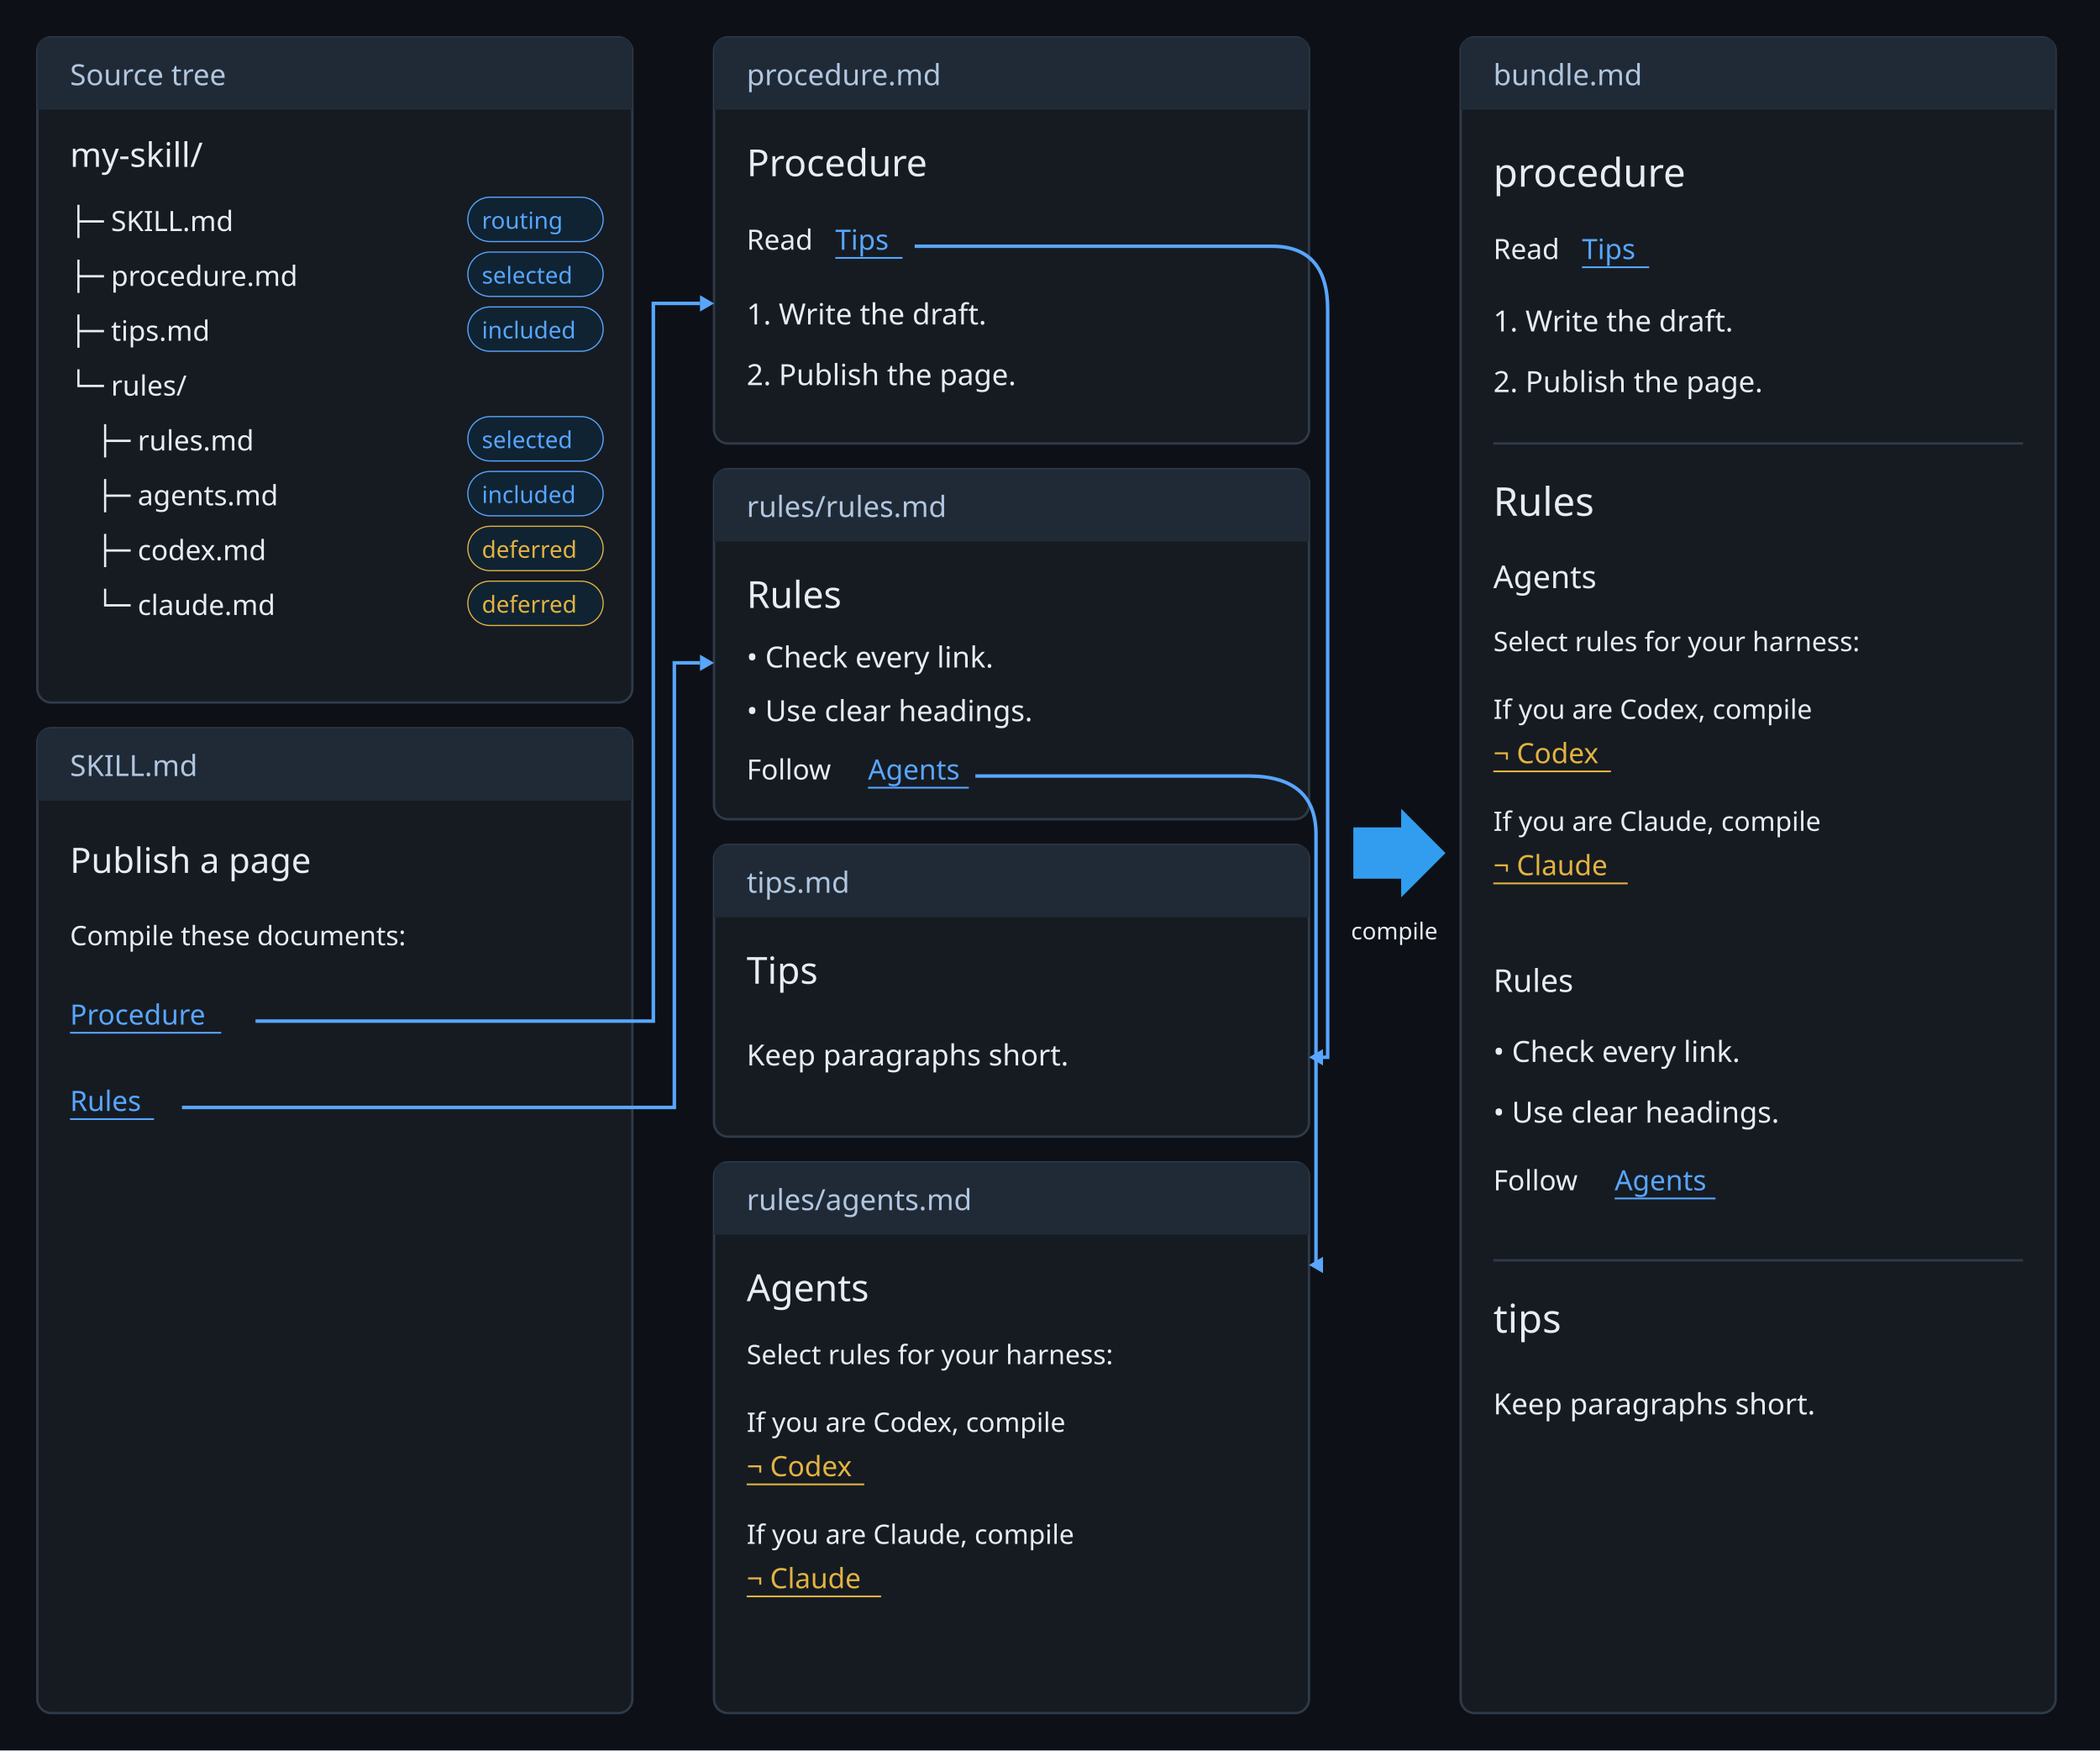
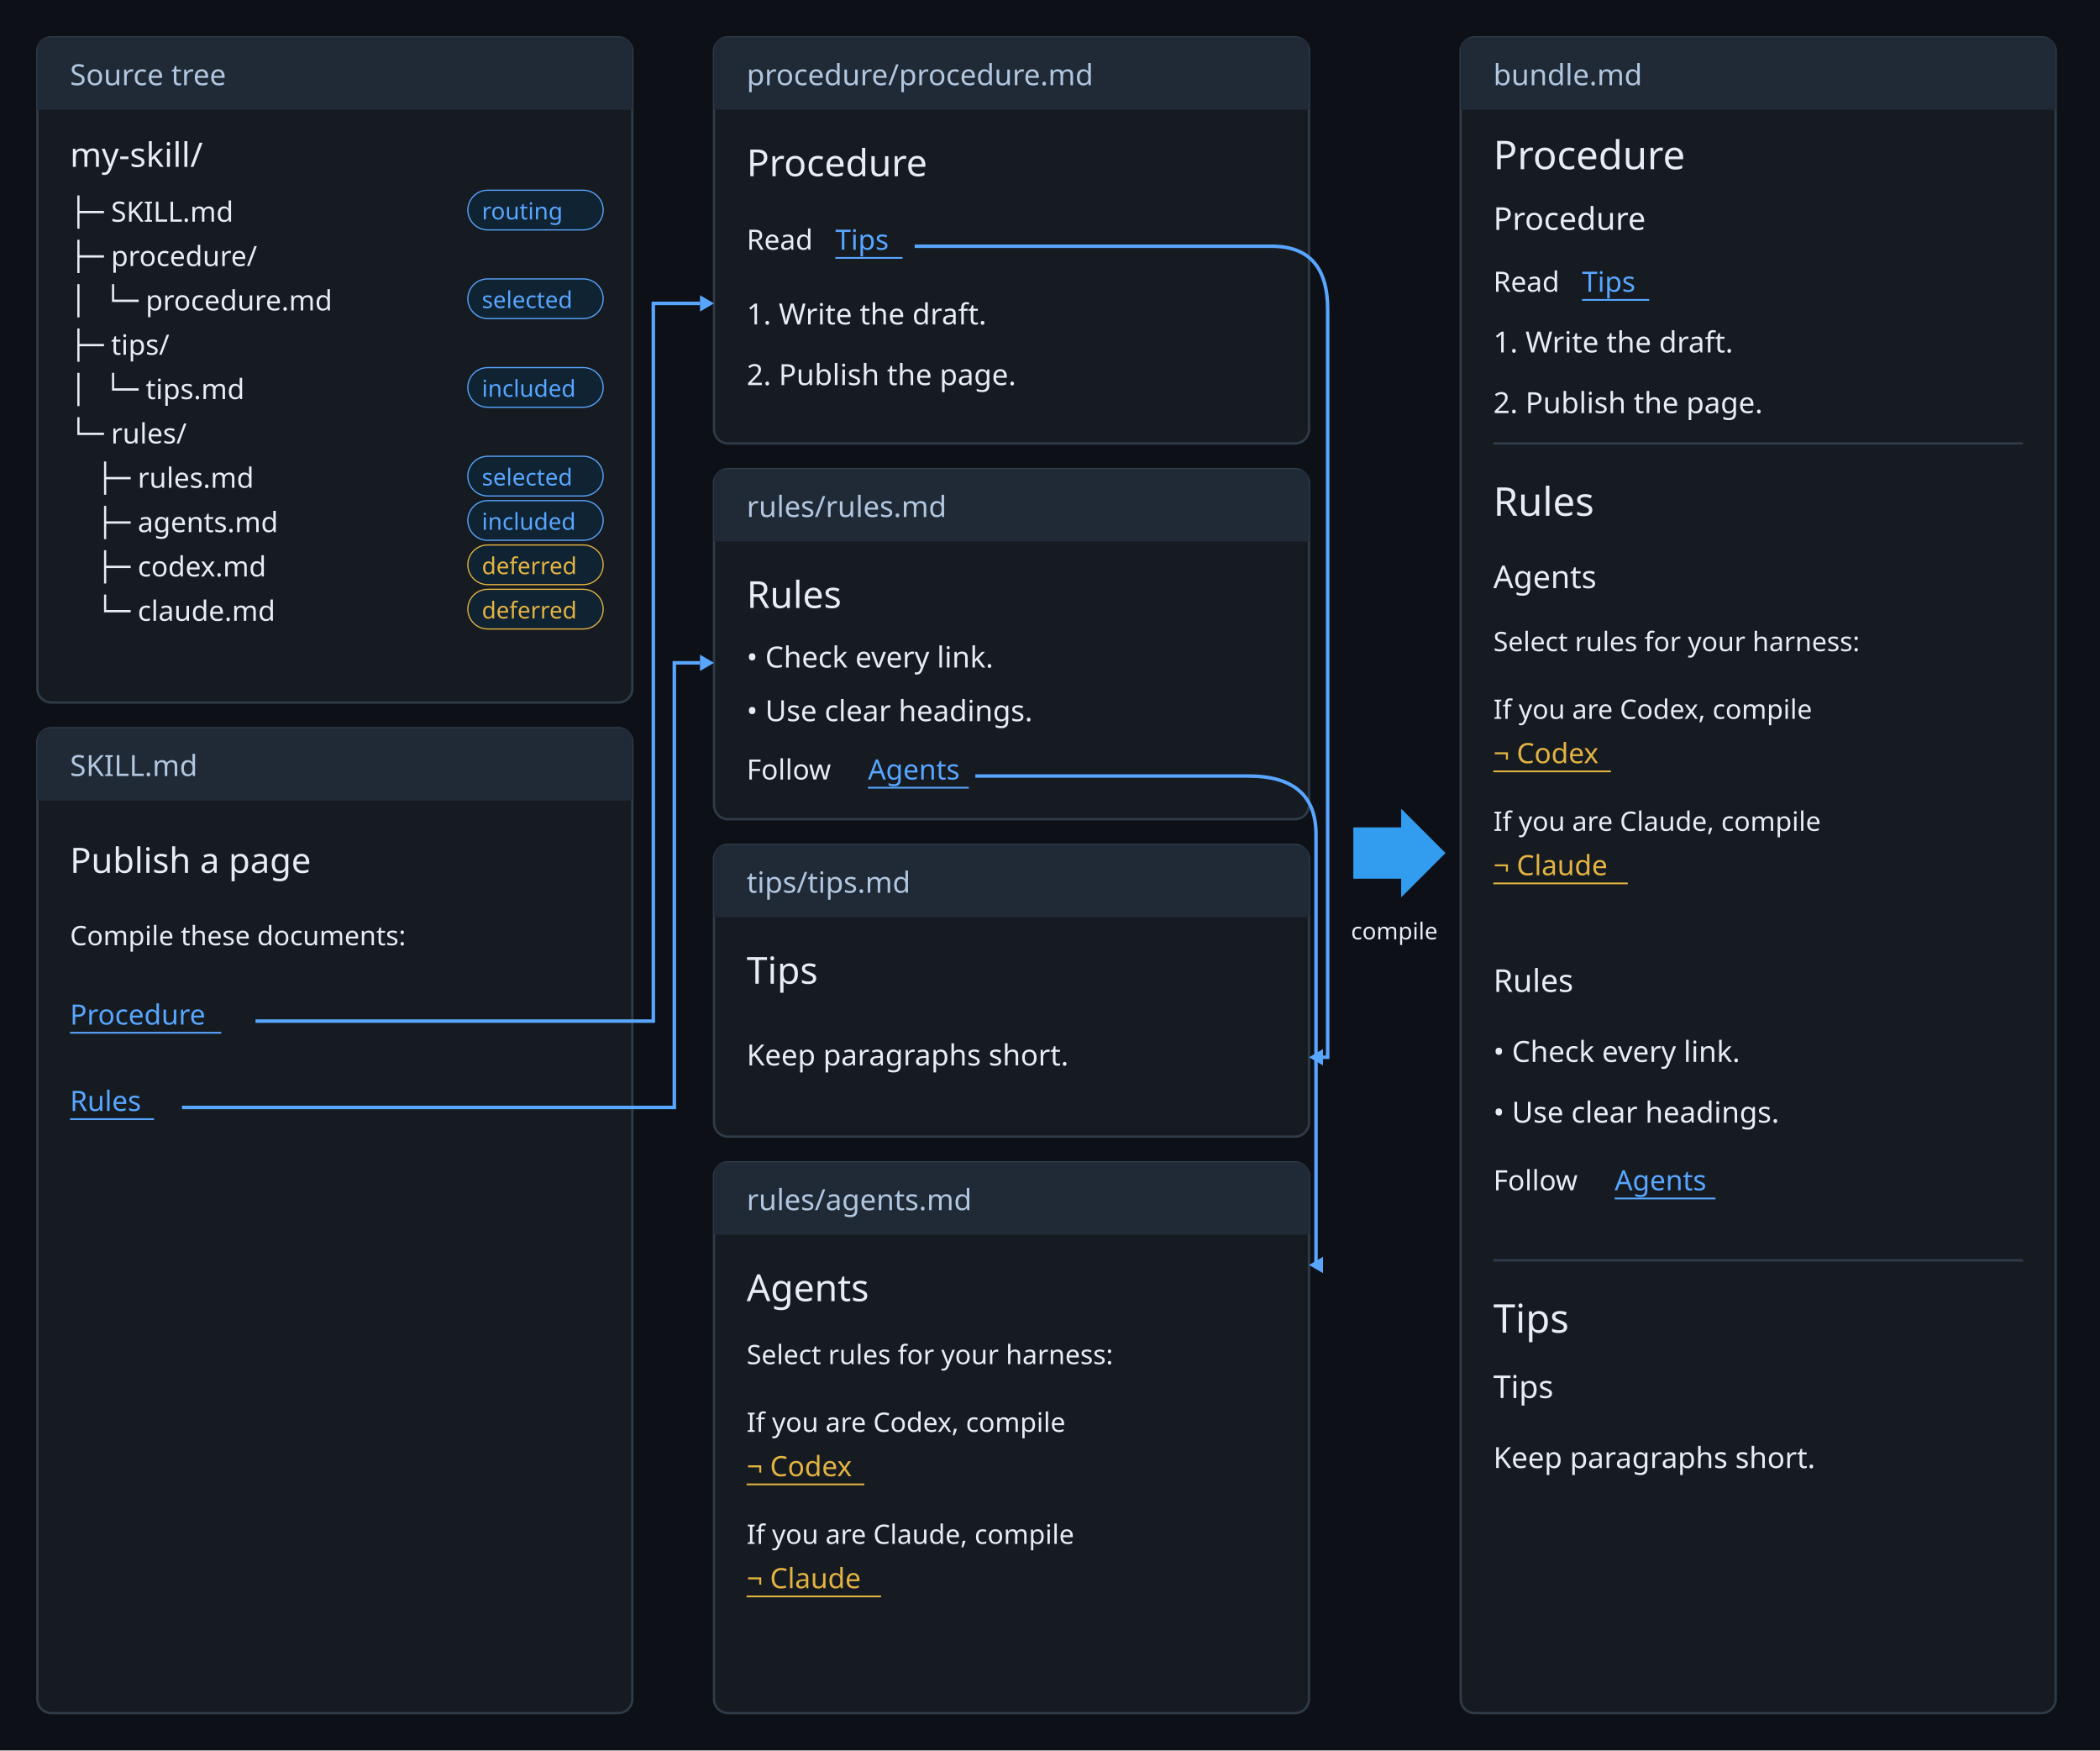
<svg xmlns="http://www.w3.org/2000/svg" width="1800" height="1500" viewBox="0 0 1800 1500" role="img" aria-labelledby="title description">
  <rect width="1800" height="1500" fill="#0d1117" />
  <g font-family="IBM Plex Mono" xml:space="preserve">
    <rect x="32" y="32" width="510" height="570" rx="12" fill="#161b22" stroke="#303b49" stroke-width="2" />
    <path d="M44 32 H530 Q542 32 542 44 V94 H32 V44 Q32 32 44 32" fill="#202a36" />
    <text x="60" y="73" font-size="25" fill="#b1c6df" font-weight="400">Source tree</text>
    <rect x="32" y="624" width="510" height="844" rx="12" fill="#161b22" stroke="#303b49" stroke-width="2" />
    <path d="M44 624 H530 Q542 624 542 636 V686 H32 V636 Q32 624 44 624" fill="#202a36" />
    <text x="60" y="665" font-size="25" fill="#b1c6df" font-weight="400">SKILL.md</text>
    <rect x="612" y="32" width="510" height="348" rx="12" fill="#161b22" stroke="#303b49" stroke-width="2" />
    <path d="M624 32 H1110 Q1122 32 1122 44 V94 H612 V44 Q612 32 624 32" fill="#202a36" />
-     <text x="640" y="73" font-size="25" fill="#b1c6df" font-weight="400">procedure.md</text>
+     <text x="640" y="73" font-size="25" fill="#b1c6df" font-weight="400">procedure/procedure.md</text>
    <rect x="612" y="402" width="510" height="300" rx="12" fill="#161b22" stroke="#303b49" stroke-width="2" />
    <path d="M624 402 H1110 Q1122 402 1122 414 V464 H612 V414 Q612 402 624 402" fill="#202a36" />
    <text x="640" y="443" font-size="25" fill="#b1c6df" font-weight="400">rules/rules.md</text>
    <rect x="612" y="724" width="510" height="250" rx="12" fill="#161b22" stroke="#303b49" stroke-width="2" />
    <path d="M624 724 H1110 Q1122 724 1122 736 V786 H612 V736 Q612 724 624 724" fill="#202a36" />
-     <text x="640" y="765" font-size="25" fill="#b1c6df" font-weight="400">tips.md</text>
+     <text x="640" y="765" font-size="25" fill="#b1c6df" font-weight="400">tips/tips.md</text>
    <rect x="612" y="996" width="510" height="472" rx="12" fill="#161b22" stroke="#303b49" stroke-width="2" />
    <path d="M624 996 H1110 Q1122 996 1122 1008 V1058 H612 V1008 Q612 996 624 996" fill="#202a36" />
    <text x="640" y="1037" font-size="25" fill="#b1c6df" font-weight="400">rules/agents.md</text>
    <rect x="1252" y="32" width="510" height="1436" rx="12" fill="#161b22" stroke="#303b49" stroke-width="2" />
    <path d="M1264 32 H1750 Q1762 32 1762 44 V94 H1252 V44 Q1252 32 1264 32" fill="#202a36" />
    <text x="1280" y="73" font-size="25" fill="#b1c6df" font-weight="400">bundle.md</text>
    <text x="60" y="143" font-size="29" fill="#e6edf3" font-weight="400">my-skill/</text>
-     <text x="60" y="198" font-size="24" fill="#e6edf3" font-weight="400">├─ SKILL.md</text>
-     <rect x="401" y="169" width="116" height="38" rx="19" fill="#102333" stroke="#58a6ff" />
-     <text x="413" y="196" font-size="20" fill="#58a6ff" font-weight="400">routing</text>
-     <text x="60" y="245" font-size="24" fill="#e6edf3" font-weight="400">├─ procedure.md</text>
-     <rect x="401" y="216" width="116" height="38" rx="19" fill="#102333" stroke="#58a6ff" />
-     <text x="413" y="243" font-size="20" fill="#58a6ff" font-weight="400">selected</text>
-     <text x="60" y="292" font-size="24" fill="#e6edf3">├─ tips.md</text>
-     <rect x="401" y="263" width="116" height="38" rx="19" fill="#102333" stroke="#58a6ff" />
-     <text x="413" y="290" font-size="20" fill="#58a6ff">included</text>
-     <text x="60" y="339" font-size="24" fill="#e6edf3">└─ rules/</text>
-     <text x="60" y="386" font-size="24" fill="#e6edf3">   ├─ rules.md</text>
-     <rect x="401" y="357" width="116" height="38" rx="19" fill="#102333" stroke="#58a6ff" />
-     <text x="413" y="384" font-size="20" fill="#58a6ff">selected</text>
-     <text x="60" y="433" font-size="24" fill="#e6edf3" font-weight="400">   ├─ agents.md</text>
-     <rect x="401" y="404" width="116" height="38" rx="19" fill="#102333" stroke="#58a6ff" />
-     <text x="413" y="431" font-size="20" fill="#58a6ff" font-weight="400">included</text>
-     <text x="60" y="480" font-size="24" fill="#e6edf3" font-weight="400">   ├─ codex.md</text>
-     <rect x="401" y="451" width="116" height="38" rx="19" fill="#102333" stroke="#e3b341" />
-     <text x="413" y="478" font-size="20" fill="#e3b341" font-weight="400">deferred</text>
-     <text x="60" y="527" font-size="24" fill="#e6edf3" font-weight="400">   └─ claude.md</text>
-     <rect x="401" y="498" width="116" height="38" rx="19" fill="#102333" stroke="#e3b341" />
-     <text x="413" y="525" font-size="20" fill="#e3b341" font-weight="400">deferred</text>
+     <text x="60" y="190" font-size="24" fill="#e6edf3">├─ SKILL.md</text>
+     <rect x="401" y="163" width="116" height="34" rx="17" fill="#102333" stroke="#58a6ff" />
+     <text x="413" y="188" font-size="20" fill="#58a6ff">routing</text>
+     <text x="60" y="228" font-size="24" fill="#e6edf3">├─ procedure/</text>
+     <text x="60" y="266" font-size="24" fill="#e6edf3">│  └─ procedure.md</text>
+     <rect x="401" y="239" width="116" height="34" rx="17" fill="#102333" stroke="#58a6ff" />
+     <text x="413" y="264" font-size="20" fill="#58a6ff">selected</text>
+     <text x="60" y="304" font-size="24" fill="#e6edf3">├─ tips/</text>
+     <text x="60" y="342" font-size="24" fill="#e6edf3">│  └─ tips.md</text>
+     <rect x="401" y="315" width="116" height="34" rx="17" fill="#102333" stroke="#58a6ff" />
+     <text x="413" y="340" font-size="20" fill="#58a6ff">included</text>
+     <text x="60" y="380" font-size="24" fill="#e6edf3">└─ rules/</text>
+     <text x="60" y="418" font-size="24" fill="#e6edf3">   ├─ rules.md</text>
+     <rect x="401" y="391" width="116" height="34" rx="17" fill="#102333" stroke="#58a6ff" />
+     <text x="413" y="416" font-size="20" fill="#58a6ff">selected</text>
+     <text x="60" y="456" font-size="24" fill="#e6edf3">   ├─ agents.md</text>
+     <rect x="401" y="429" width="116" height="34" rx="17" fill="#102333" stroke="#58a6ff" />
+     <text x="413" y="454" font-size="20" fill="#58a6ff">included</text>
+     <text x="60" y="494" font-size="24" fill="#e6edf3">   ├─ codex.md</text>
+     <rect x="401" y="467" width="116" height="34" rx="17" fill="#102333" stroke="#e3b341" />
+     <text x="413" y="492" font-size="20" fill="#e3b341">deferred</text>
+     <text x="60" y="532" font-size="24" fill="#e6edf3">   └─ claude.md</text>
+     <rect x="401" y="505" width="116" height="34" rx="17" fill="#102333" stroke="#e3b341" />
+     <text x="413" y="530" font-size="20" fill="#e3b341">deferred</text>
    <text x="60" y="748" font-size="30" fill="#e6edf3" font-weight="500">Publish a page</text>
    <text x="60" y="810" font-size="23" fill="#e6edf3" font-weight="400">Compile these documents:</text>
    <text x="60" y="878" font-size="24" fill="#58a6ff" font-weight="400">Procedure</text>
    <path d="M60 885 h129.6" stroke="#58a6ff" stroke-width="1.5" />
    <text x="60" y="952" font-size="24" fill="#58a6ff" font-weight="400">Rules</text>
    <path d="M60 959 h72.0" stroke="#58a6ff" stroke-width="1.5" />
    <text x="640" y="151" font-size="32" fill="#e6edf3" font-weight="500">Procedure</text>
    <text x="640" y="214" font-size="24" fill="#e6edf3" font-weight="400">Read</text>
    <text x="716" y="214" font-size="24" fill="#58a6ff" font-weight="400">Tips</text>
    <path d="M716 221 h57.6" stroke="#58a6ff" stroke-width="1.5" />
    <text x="640" y="278" font-size="25" fill="#e6edf3" font-weight="400">1. Write the draft.</text>
    <text x="640" y="330" font-size="25" fill="#e6edf3" font-weight="400">2. Publish the page.</text>
    <text x="640" y="521" font-size="32" fill="#e6edf3" font-weight="500">Rules</text>
    <text x="640" y="572" font-size="25" fill="#e6edf3" font-weight="400">• Check every link.</text>
    <text x="640" y="618" font-size="25" fill="#e6edf3" font-weight="400">• Use clear headings.</text>
    <text x="640" y="668" font-size="24" fill="#e6edf3" font-weight="400">Follow</text>
    <text x="744" y="668" font-size="24" fill="#58a6ff" font-weight="400">Agents</text>
    <path d="M744 675 h86.4" stroke="#58a6ff" stroke-width="1.5" />
    <text x="640" y="843" font-size="32" fill="#e6edf3" font-weight="500">Tips</text>
    <text x="640" y="913" font-size="25" fill="#e6edf3" font-weight="400">Keep paragraphs short.</text>
    <text x="640" y="1115" font-size="32" fill="#e6edf3" font-weight="500">Agents</text>
    <text x="640" y="1169" font-size="23" fill="#e6edf3" font-weight="400">Select rules for your harness:</text>
    <text x="640" y="1227" font-size="23" fill="#e6edf3" font-weight="400">If you are Codex, compile</text>
    <text x="640" y="1265" font-size="24" fill="#e3b341" font-weight="400">¬ Codex</text>
    <path d="M640 1272 h100.8" stroke="#e3b341" stroke-width="1.5" />
    <text x="640" y="1323" font-size="23" fill="#e6edf3" font-weight="400">If you are Claude, compile</text>
    <text x="640" y="1361" font-size="24" fill="#e3b341" font-weight="400">¬ Claude</text>
    <path d="M640 1368 h115.2" stroke="#e3b341" stroke-width="1.5" />
-     <text x="1280" y="160" font-size="34" fill="#e6edf3" font-weight="500">procedure</text>
-     <text x="1280" y="222" font-size="24" fill="#e6edf3" font-weight="400">Read</text>
-     <text x="1356" y="222" font-size="24" fill="#58a6ff" font-weight="400">Tips</text>
-     <path d="M1356 229 h57.6" stroke="#58a6ff" stroke-width="1.5" />
-     <text x="1280" y="284" font-size="25" fill="#e6edf3" font-weight="400">1. Write the draft.</text>
-     <text x="1280" y="336" font-size="25" fill="#e6edf3" font-weight="400">2. Publish the page.</text>
+     <text x="1280" y="145" font-size="34" fill="#e6edf3" font-weight="500">Procedure</text>
+     <text x="1280" y="197" font-size="27" fill="#e6edf3">Procedure</text>
+     <text x="1280" y="250" font-size="24" fill="#e6edf3" font-weight="400">Read</text>
+     <text x="1356" y="250" font-size="24" fill="#58a6ff" font-weight="400">Tips</text>
+     <path d="M1356 257 h57.6" stroke="#58a6ff" stroke-width="1.5" />
+     <text x="1280" y="302" font-size="25" fill="#e6edf3" font-weight="400">1. Write the draft.</text>
+     <text x="1280" y="354" font-size="25" fill="#e6edf3" font-weight="400">2. Publish the page.</text>
    <path d="M1280 380 H1734" stroke="#303b49" stroke-width="2" />
    <text x="1280" y="442" font-size="34" fill="#e6edf3">Rules</text>
    <text x="1280" y="504" font-size="27" fill="#e6edf3">Agents</text>
    <text x="1280" y="558" font-size="23" fill="#e6edf3">Select rules for your harness:</text>
    <text x="1280" y="616" font-size="23" fill="#e6edf3">If you are Codex, compile</text>
    <text x="1280" y="654" font-size="24" fill="#e3b341">¬ Codex</text>
    <path d="M1280 661 h100.8" stroke="#e3b341" stroke-width="1.5" />
    <text x="1280" y="712" font-size="23" fill="#e6edf3">If you are Claude, compile</text>
    <text x="1280" y="750" font-size="24" fill="#e3b341">¬ Claude</text>
    <path d="M1280 757 h115.2" stroke="#e3b341" stroke-width="1.5" />
    <text x="1280" y="850" font-size="27" fill="#e6edf3">Rules</text>
    <text x="1280" y="910" font-size="25" fill="#e6edf3">• Check every link.</text>
    <text x="1280" y="962" font-size="25" fill="#e6edf3">• Use clear headings.</text>
    <text x="1280" y="1020" font-size="24" fill="#e6edf3">Follow</text>
    <text x="1384" y="1020" font-size="24" fill="#58a6ff">Agents</text>
    <path d="M1384 1027 h86.4" stroke="#58a6ff" stroke-width="1.5" />
    <path d="M1280 1080 H1734" stroke="#303b49" stroke-width="2" />
-     <text x="1280" y="1142" font-size="34" fill="#e6edf3" font-weight="500">tips</text>
-     <text x="1280" y="1212" font-size="25" fill="#e6edf3" font-weight="400">Keep paragraphs short.</text>
+     <text x="1280" y="1142" font-size="34" fill="#e6edf3" font-weight="500">Tips</text>
+     <text x="1280" y="1198" font-size="27" fill="#e6edf3">Tips</text>
+     <text x="1280" y="1258" font-size="25" fill="#e6edf3" font-weight="400">Keep paragraphs short.</text>
    <path d="M219 875 H560 V260 H600" fill="none" stroke="#58a6ff" stroke-width="3" />
    <path d="M600 253 L612 260 L600 267 Z" fill="#58a6ff" />
    <path d="M156 949 H578 V568 H600" fill="none" stroke="#58a6ff" stroke-width="3" />
    <path d="M600 561 L612 568 L600 575 Z" fill="#58a6ff" />
    <path d="M784 211 H1090 Q1138 211 1138 265 V906 H1134" fill="none" stroke="#58a6ff" stroke-width="3" />
    <path d="M1134 899 L1122 906 L1134 913 Z" fill="#58a6ff" />
    <path d="M836 665 H1070 Q1128 665 1128 715 V1084 H1134" fill="none" stroke="#58a6ff" stroke-width="3" />
    <path d="M1134 1077 L1122 1084 L1134 1091 Z" fill="#58a6ff" />
    <path d="M1160 709 H1201 V693 L1239 731 L1201 769 V753 H1160Z" fill="#329def" />
    <text x="1158" y="805" font-size="20" fill="#e6edf3" font-weight="400">compile</text>
  </g>
</svg>
